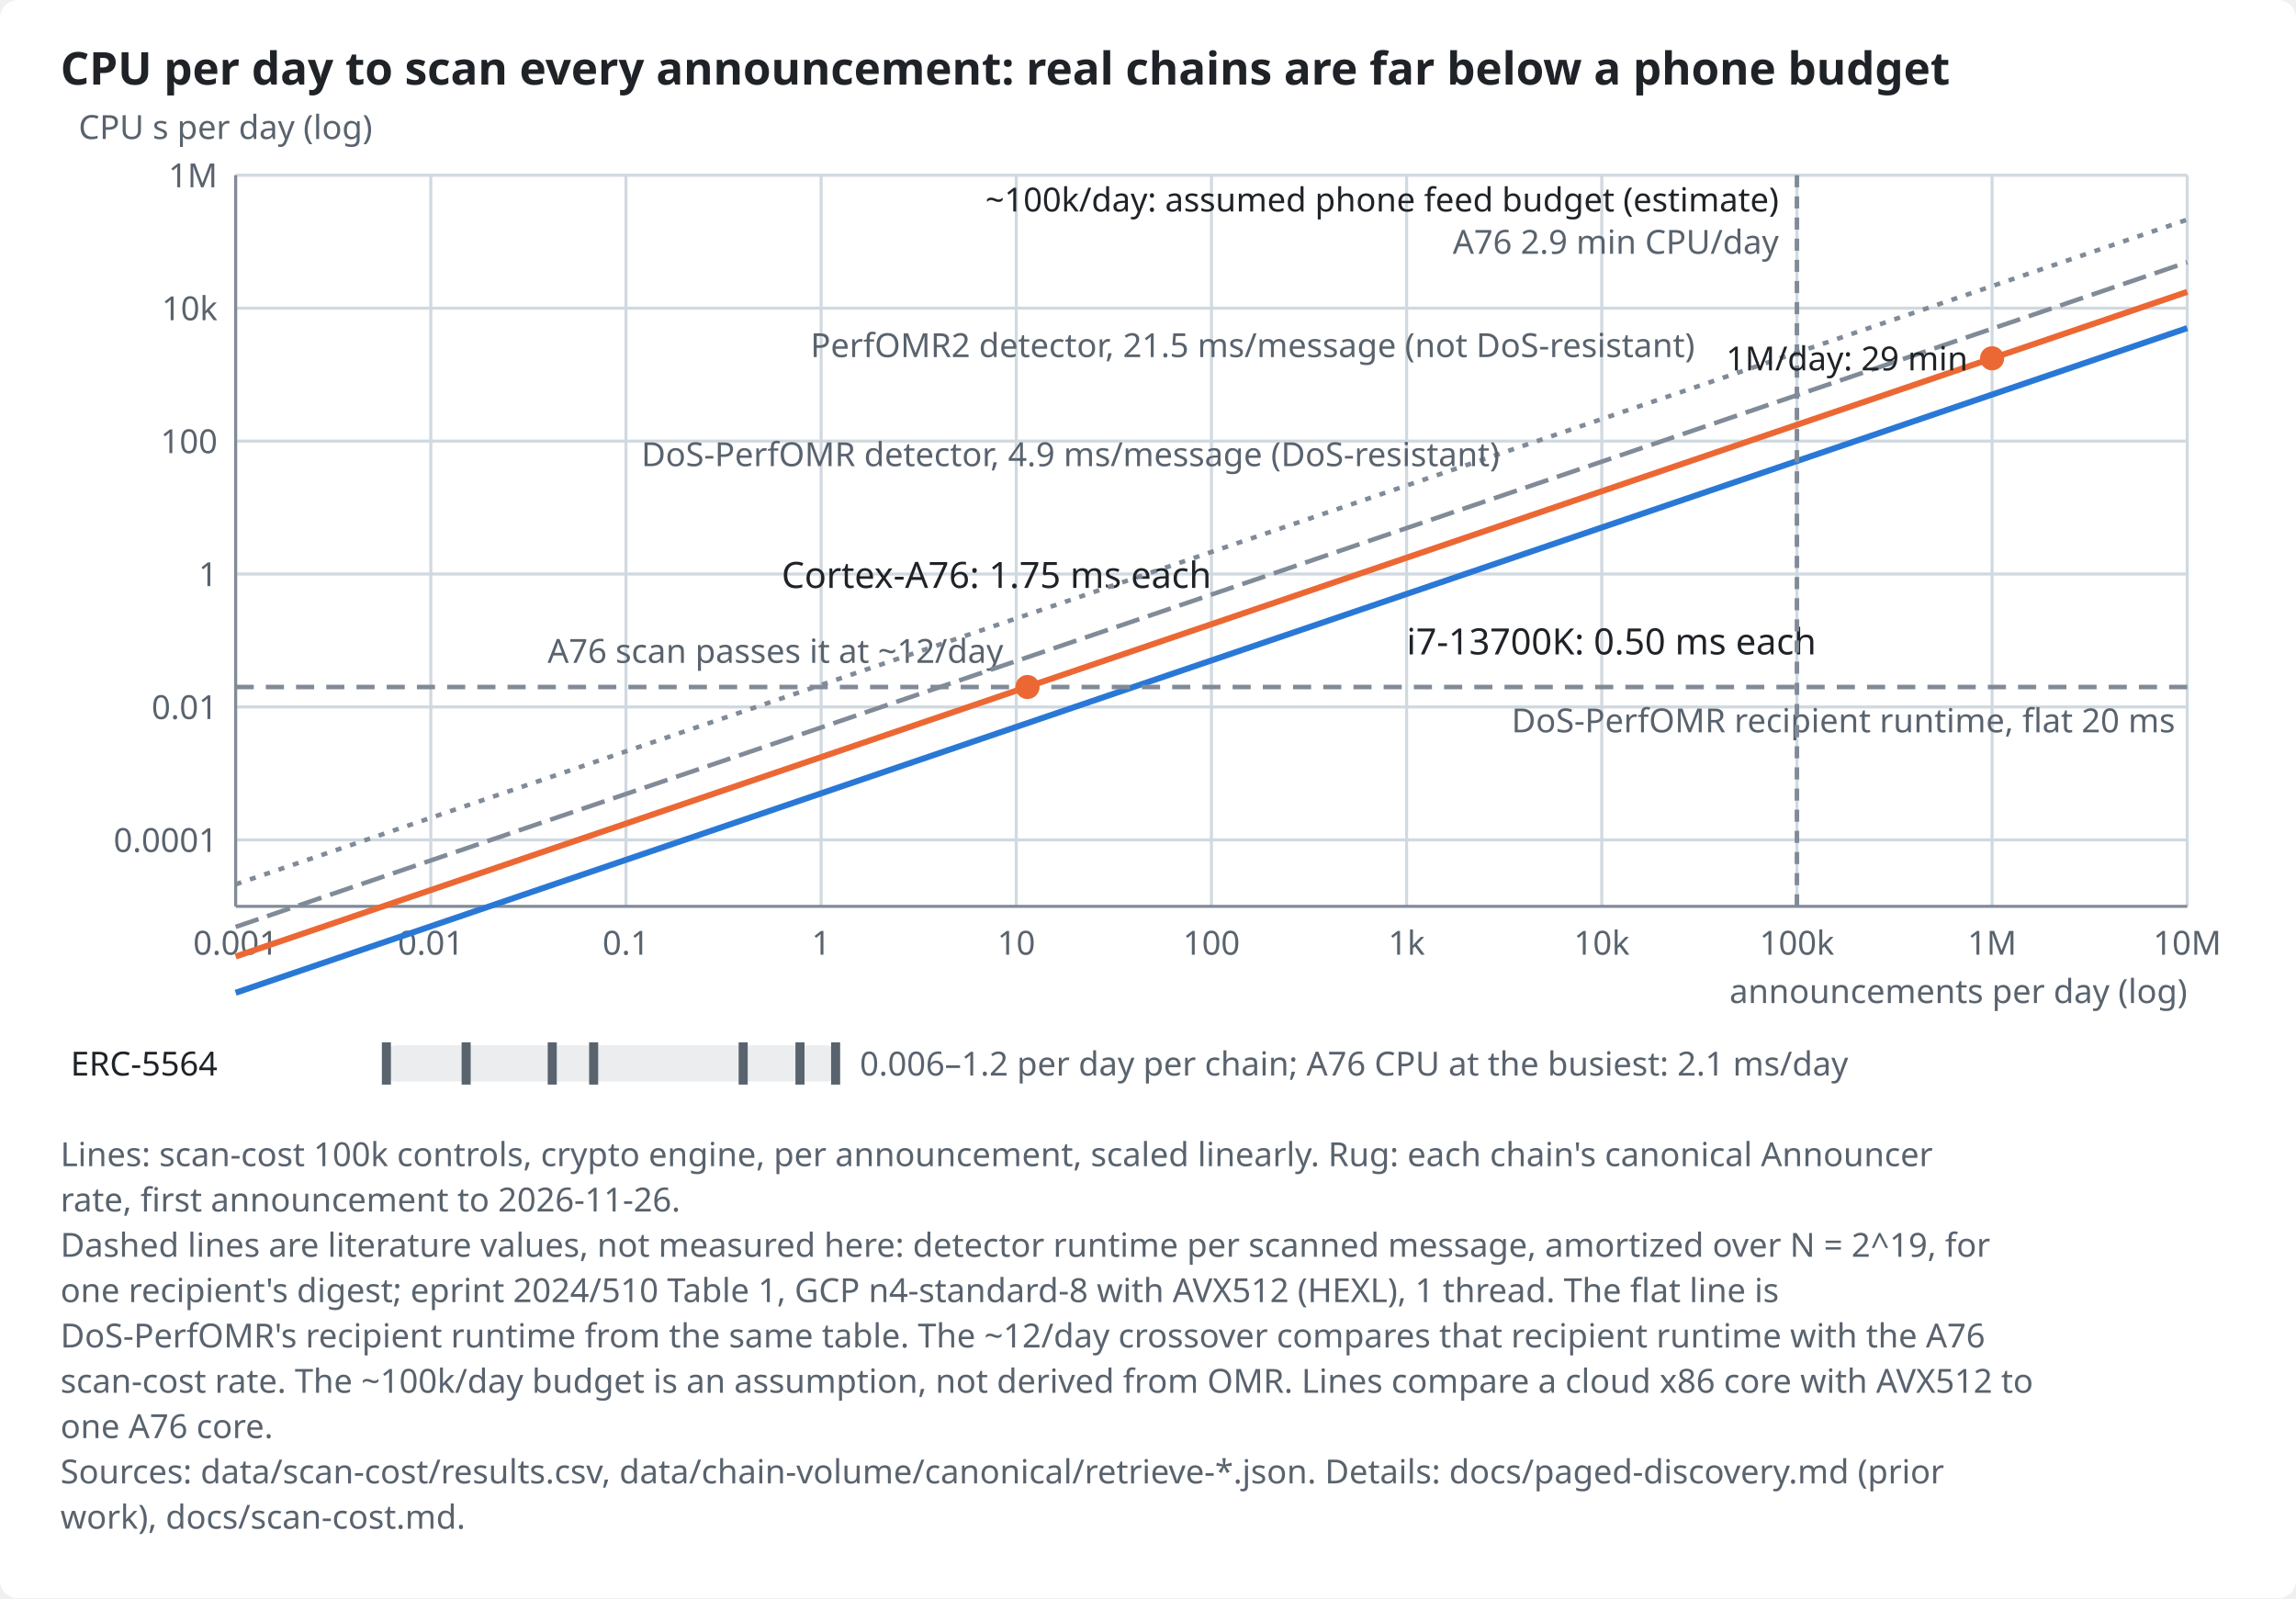
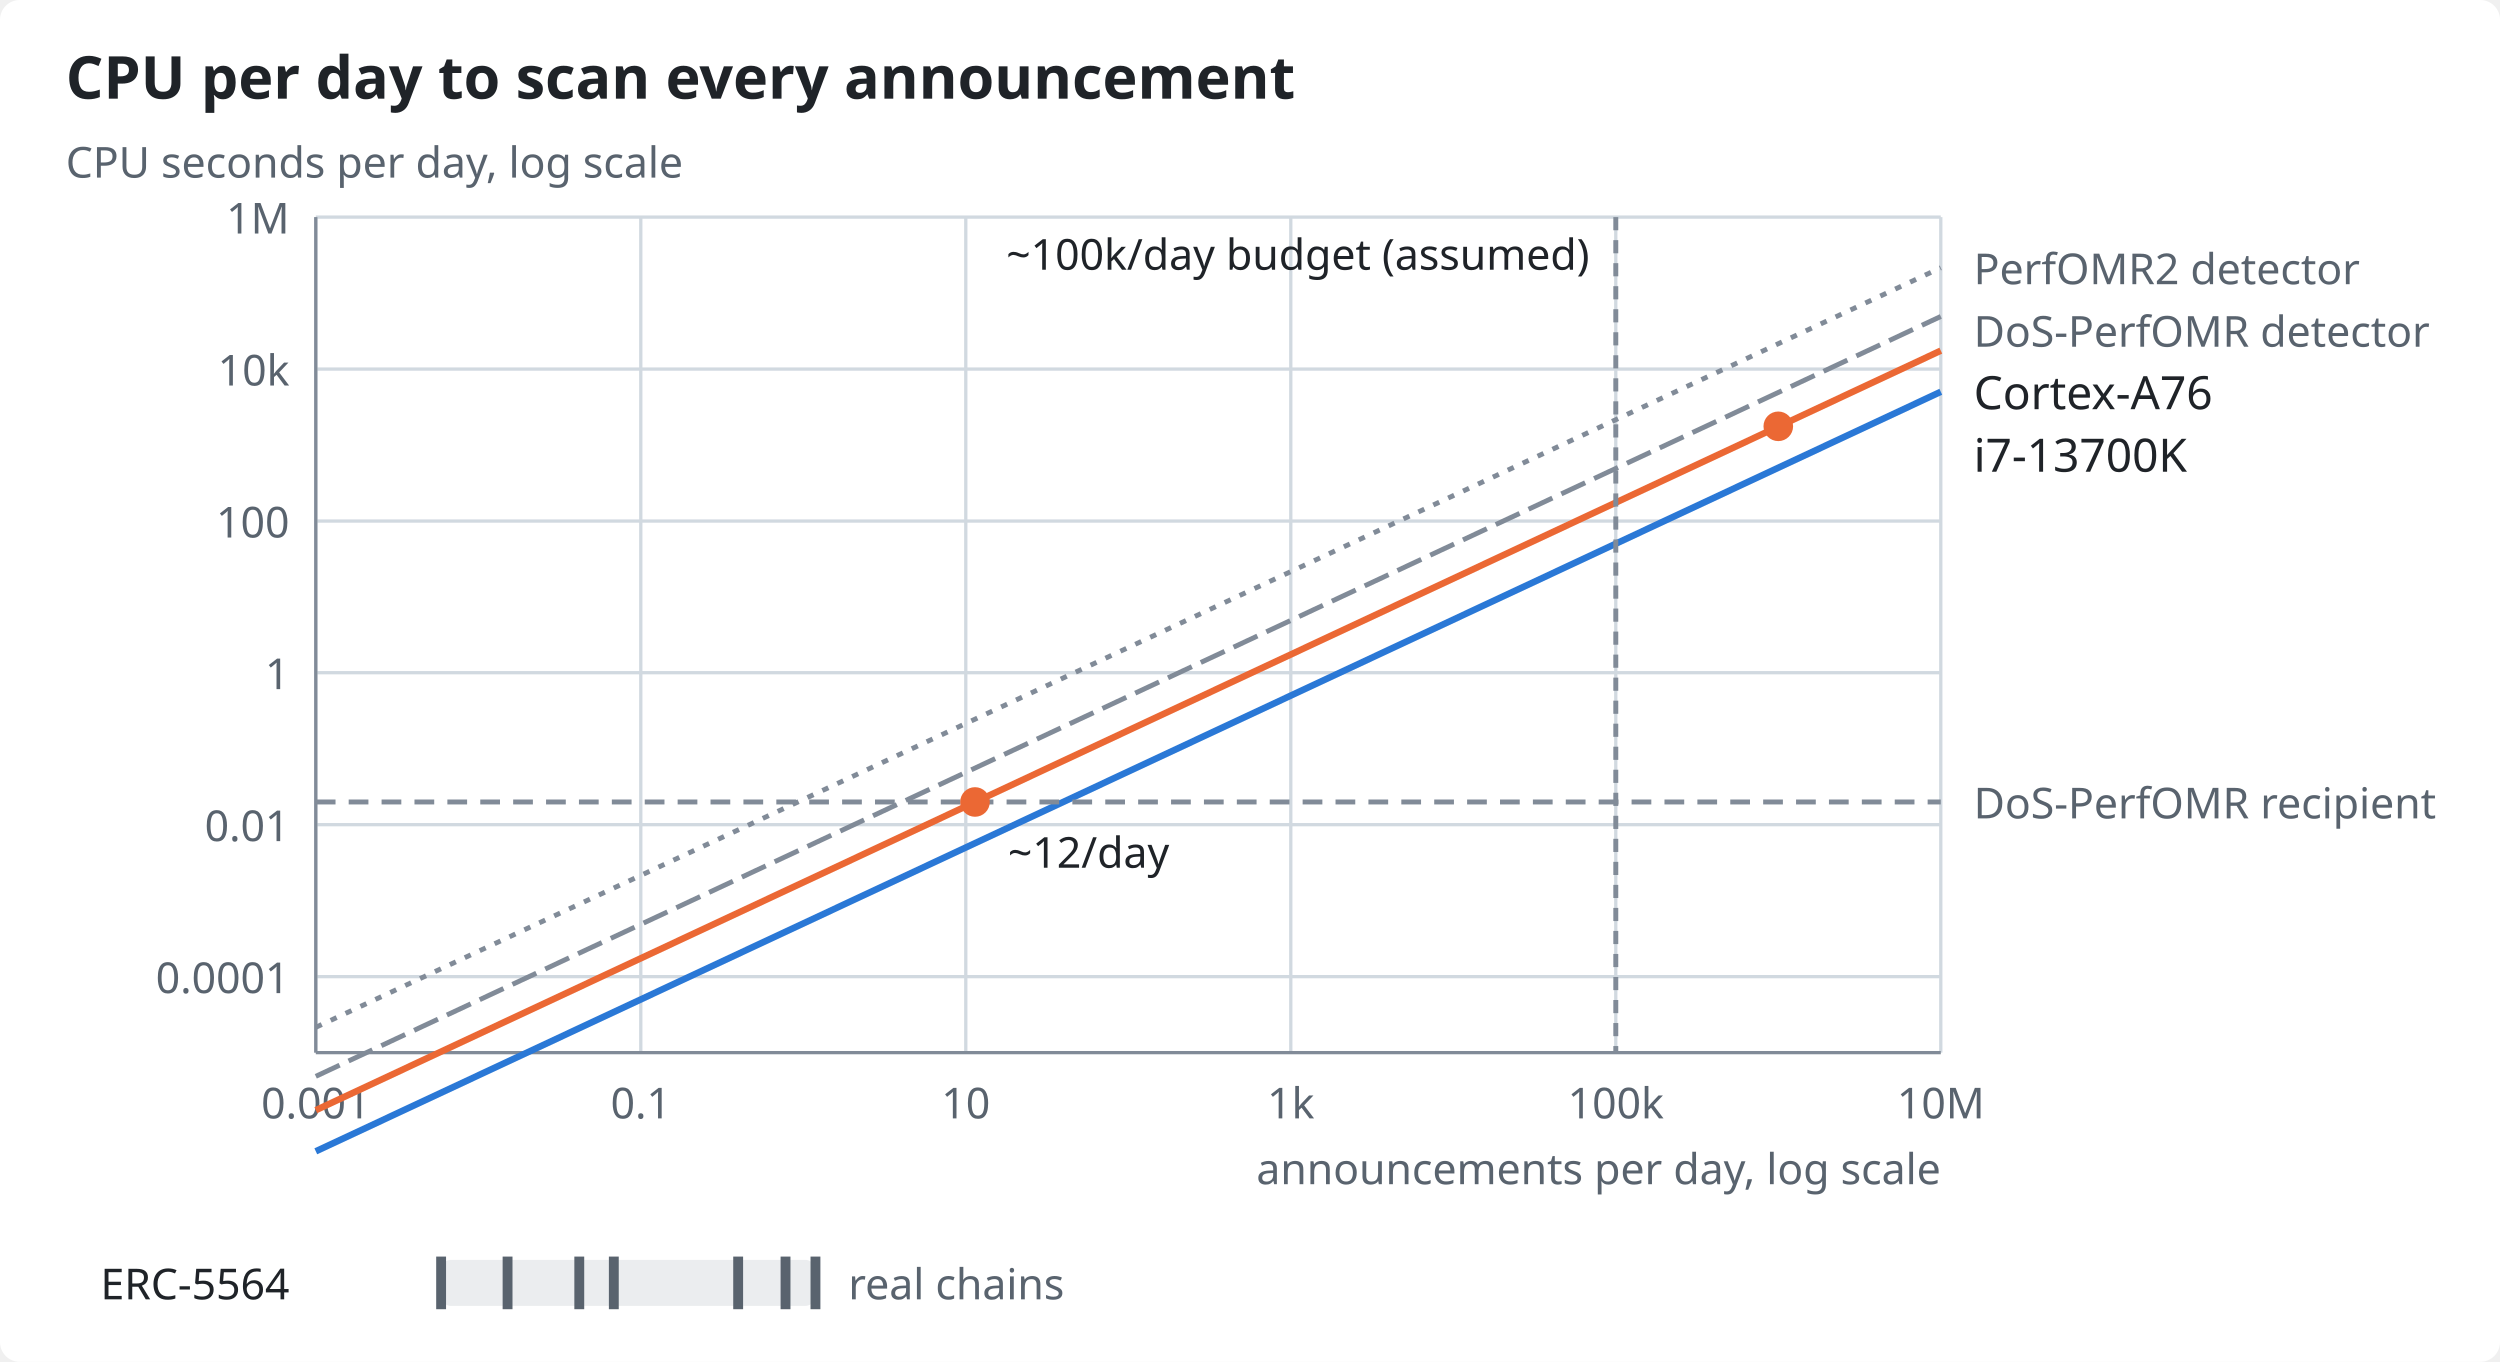
- <svg xmlns="http://www.w3.org/2000/svg" width="760" height="529" viewBox="0 0 760 529" role="img" aria-label="CPU per day to scan announcements against real chain rates and a phone budget">
+ <svg xmlns="http://www.w3.org/2000/svg" width="760" height="414" viewBox="0 0 760 414" role="img" aria-label="CPU per day to scan announcements against real chain rates and a phone budget">
  <style>
  .bg { fill: #ffffff; }
  .ink { fill: #1f2328; }
  .muted { fill: #59636e; }
  .grid { stroke: #d1d9e0; }
  .axis { stroke: #818b98; }
  .gap { stroke: #ffffff; }
  .s1 { fill: #2a78d6; stroke: #2a78d6; }
  .s2 { fill: #eb6834; stroke: #eb6834; }
  .s3 { fill: #1baf7a; stroke: #1baf7a; }
  .band { fill: #818b98; fill-opacity: 0.16; }
  .hollow { fill: #ffffff; }
  @media (prefers-color-scheme: dark) {
    .bg { fill: #0d1117; }
    .ink { fill: #f0f6fc; }
    .muted { fill: #9198a1; }
    .grid { stroke: #2f353d; }
    .axis { stroke: #656c76; }
    .gap { stroke: #0d1117; }
    .s1 { fill: #3987e5; stroke: #3987e5; }
    .s2 { fill: #d95926; stroke: #d95926; }
    .s3 { fill: #199e70; stroke: #199e70; }
    .band { fill: #9198a1; fill-opacity: 0.18; }
    .hollow { fill: #0d1117; }
  }
  text { font-family: -apple-system, BlinkMacSystemFont, "Segoe UI", "Noto Sans", Helvetica, Arial, sans-serif; }
-   .title { font-size: 15px; font-weight: 600; }
-   .label { font-size: 12px; }
-   .small { font-size: 11px; }
+   .title { font-size: 18px; font-weight: 600; }
+   .label { font-size: 14px; }
+   .small { font-size: 13px; }
</style>
-   <rect class="bg" x="0" y="0" width="760" height="529" rx="6" />
-   <text x="20" y="28" class="title ink" text-anchor="start">CPU per day to scan every announcement: real chains are far below a phone budget</text>
-   <line x1="78" y1="58" x2="78" y2="300" class="grid" />
-   <text x="78" y="316" class="small muted" text-anchor="middle">0.001</text>
-   <line x1="142.6" y1="58" x2="142.6" y2="300" class="grid" />
-   <text x="142.6" y="316" class="small muted" text-anchor="middle">0.01</text>
-   <line x1="207.2" y1="58" x2="207.2" y2="300" class="grid" />
-   <text x="207.2" y="316" class="small muted" text-anchor="middle">0.1</text>
-   <line x1="271.8" y1="58" x2="271.8" y2="300" class="grid" />
-   <text x="271.8" y="316" class="small muted" text-anchor="middle">1</text>
-   <line x1="336.4" y1="58" x2="336.4" y2="300" class="grid" />
-   <text x="336.4" y="316" class="small muted" text-anchor="middle">10</text>
-   <line x1="401" y1="58" x2="401" y2="300" class="grid" />
-   <text x="401" y="316" class="small muted" text-anchor="middle">100</text>
-   <line x1="465.6" y1="58" x2="465.6" y2="300" class="grid" />
-   <text x="465.6" y="316" class="small muted" text-anchor="middle">1k</text>
-   <line x1="530.2" y1="58" x2="530.2" y2="300" class="grid" />
-   <text x="530.2" y="316" class="small muted" text-anchor="middle">10k</text>
-   <line x1="594.8" y1="58" x2="594.8" y2="300" class="grid" />
-   <text x="594.8" y="316" class="small muted" text-anchor="middle">100k</text>
-   <line x1="659.4" y1="58" x2="659.4" y2="300" class="grid" />
-   <text x="659.4" y="316" class="small muted" text-anchor="middle">1M</text>
-   <line x1="724" y1="58" x2="724" y2="300" class="grid" />
-   <text x="724" y="316" class="small muted" text-anchor="middle">10M</text>
-   <line x1="78" y1="278" x2="724" y2="278" class="grid" />
-   <text x="72" y="282" class="small muted" text-anchor="end">0.0001</text>
-   <line x1="78" y1="234" x2="724" y2="234" class="grid" />
-   <text x="72" y="238" class="small muted" text-anchor="end">0.01</text>
-   <line x1="78" y1="190" x2="724" y2="190" class="grid" />
-   <text x="72" y="194" class="small muted" text-anchor="end">1</text>
-   <line x1="78" y1="146" x2="724" y2="146" class="grid" />
-   <text x="72" y="150" class="small muted" text-anchor="end">100</text>
-   <line x1="78" y1="102" x2="724" y2="102" class="grid" />
-   <text x="72" y="106" class="small muted" text-anchor="end">10k</text>
-   <line x1="78" y1="58" x2="724" y2="58" class="grid" />
-   <text x="72" y="62" class="small muted" text-anchor="end">1M</text>
-   <line x1="78" y1="300" x2="724" y2="300" class="axis" />
-   <line x1="78" y1="58" x2="78" y2="300" class="axis" />
-   <text x="724" y="332" class="small muted" text-anchor="end">announcements per day (log)</text>
-   <text x="26" y="46" class="small muted" text-anchor="start">CPU s per day (log)</text>
-   <line x1="78" y1="328.6" x2="724" y2="108.6" class="s1" stroke-width="2" />
-   <text x="465.6" y="216.6" class="label ink" text-anchor="start">i7-13700K: 0.50 ms each</text>
-   <line x1="78" y1="316.6" x2="724" y2="96.6" class="s2" stroke-width="2" />
-   <text x="401" y="194.6" class="label ink" text-anchor="end">Cortex-A76: 1.75 ms each</text>
-   <line x1="78" y1="227.4" x2="724" y2="227.4" class="axis" stroke-width="1.5" stroke-dasharray="6 4" />
-   <text x="720" y="242.4" class="small muted" text-anchor="end">DoS-PerfOMR recipient runtime, flat 20 ms</text>
-   <circle cx="340.1" cy="227.4" r="3.5" class="s2" />
-   <text x="332.1" y="219.4" class="small muted" text-anchor="end">A76 scan passes it at ~12/day</text>
-   <line x1="78" y1="292.7" x2="724" y2="72.7" class="axis" stroke-width="1.5" stroke-dasharray="2 3" />
-   <text x="561" y="118.2" class="small muted" text-anchor="end">PerfOMR2 detector, 21.5 ms/message (not DoS-resistant)</text>
-   <line x1="78" y1="306.8" x2="724" y2="86.8" class="axis" stroke-width="1.5" stroke-dasharray="8 3" />
-   <text x="496.4" y="154.3" class="small muted" text-anchor="end">DoS-PerfOMR detector, 4.9 ms/message (DoS-resistant)</text>
-   <line x1="594.8" y1="58" x2="594.8" y2="300" class="axis" stroke-width="1.5" stroke-dasharray="4 3" />
-   <text x="588.8" y="70" class="small ink" text-anchor="end">~100k/day: assumed phone feed budget (estimate)</text>
-   <text x="588.8" y="84" class="small muted" text-anchor="end">A76 2.9 min CPU/day</text>
-   <circle cx="659.4" cy="118.6" r="3.5" class="s2" />
-   <text x="651.4" y="122.6" class="small ink" text-anchor="end">1M/day: 29 min</text>
-   <rect x="127.9" y="346" width="148.7" height="12" class="band" rx="3" />
-   <rect x="244.5" y="345" width="3" height="14" class="muted" />
-   <rect x="263.3" y="345" width="3" height="14" class="muted" />
-   <rect x="195" y="345" width="3" height="14" class="muted" />
-   <rect x="152.8" y="345" width="3" height="14" class="muted" />
-   <rect x="126.4" y="345" width="3" height="14" class="muted" />
-   <rect x="181.3" y="345" width="3" height="14" class="muted" />
-   <rect x="275.1" y="345" width="3" height="14" class="muted" />
-   <text x="72" y="356" class="small ink" text-anchor="end">ERC-5564</text>
-   <text x="284.6" y="356" class="small muted" text-anchor="start">0.006–1.2 per day per chain; A76 CPU at the busiest: 2.1 ms/day</text>
-   <text x="20" y="386" class="small muted" text-anchor="start">Lines: scan-cost 100k controls, crypto engine, per announcement, scaled linearly. Rug: each chain's canonical Announcer</text>
-   <text x="20" y="401" class="small muted" text-anchor="start">rate, first announcement to 2026-11-26.</text>
-   <text x="20" y="416" class="small muted" text-anchor="start">Dashed lines are literature values, not measured here: detector runtime per scanned message, amortized over N = 2^19, for</text>
-   <text x="20" y="431" class="small muted" text-anchor="start">one recipient's digest; eprint 2024/510 Table 1, GCP n4-standard-8 with AVX512 (HEXL), 1 thread. The flat line is</text>
-   <text x="20" y="446" class="small muted" text-anchor="start">DoS-PerfOMR's recipient runtime from the same table. The ~12/day crossover compares that recipient runtime with the A76</text>
-   <text x="20" y="461" class="small muted" text-anchor="start">scan-cost rate. The ~100k/day budget is an assumption, not derived from OMR. Lines compare a cloud x86 core with AVX512 to</text>
-   <text x="20" y="476" class="small muted" text-anchor="start">one A76 core.</text>
-   <text x="20" y="491" class="small muted" text-anchor="start">Sources: data/scan-cost/results.csv, data/chain-volume/canonical/retrieve-*.json. Details: docs/paged-discovery.md (prior</text>
-   <text x="20" y="506" class="small muted" text-anchor="start">work), docs/scan-cost.md.</text>
+   <rect class="bg" x="0" y="0" width="760" height="414" rx="6" />
+   <text x="20" y="30" class="title ink" text-anchor="start">CPU per day to scan every announcement</text>
+   <text x="20" y="54" class="small muted" text-anchor="start">CPU seconds per day, log scale</text>
+   <line x1="96" y1="66" x2="96" y2="320" class="grid" />
+   <text x="96" y="340" class="small muted" text-anchor="middle">0.001</text>
+   <line x1="194.8" y1="66" x2="194.8" y2="320" class="grid" />
+   <text x="194.8" y="340" class="small muted" text-anchor="middle">0.1</text>
+   <line x1="293.6" y1="66" x2="293.6" y2="320" class="grid" />
+   <text x="293.6" y="340" class="small muted" text-anchor="middle">10</text>
+   <line x1="392.4" y1="66" x2="392.4" y2="320" class="grid" />
+   <text x="392.4" y="340" class="small muted" text-anchor="middle">1k</text>
+   <line x1="491.2" y1="66" x2="491.2" y2="320" class="grid" />
+   <text x="491.2" y="340" class="small muted" text-anchor="middle">100k</text>
+   <line x1="590" y1="66" x2="590" y2="320" class="grid" />
+   <text x="590" y="340" class="small muted" text-anchor="middle">10M</text>
+   <line x1="96" y1="296.9" x2="590" y2="296.9" class="grid" />
+   <text x="88" y="301.9" class="small muted" text-anchor="end">0.0001</text>
+   <line x1="96" y1="250.7" x2="590" y2="250.7" class="grid" />
+   <text x="88" y="255.7" class="small muted" text-anchor="end">0.01</text>
+   <line x1="96" y1="204.5" x2="590" y2="204.5" class="grid" />
+   <text x="88" y="209.5" class="small muted" text-anchor="end">1</text>
+   <line x1="96" y1="158.4" x2="590" y2="158.4" class="grid" />
+   <text x="88" y="163.4" class="small muted" text-anchor="end">100</text>
+   <line x1="96" y1="112.2" x2="590" y2="112.2" class="grid" />
+   <text x="88" y="117.2" class="small muted" text-anchor="end">10k</text>
+   <line x1="96" y1="66" x2="590" y2="66" class="grid" />
+   <text x="88" y="71" class="small muted" text-anchor="end">1M</text>
+   <line x1="96" y1="320" x2="590" y2="320" class="axis" />
+   <line x1="96" y1="66" x2="96" y2="320" class="axis" />
+   <text x="590" y="360" class="small muted" text-anchor="end">announcements per day, log scale</text>
+   <line x1="96" y1="350" x2="590" y2="119.1" class="s1" stroke-width="2" />
+   <line x1="96" y1="337.5" x2="590" y2="106.6" class="s2" stroke-width="2" />
+   <line x1="96" y1="243.8" x2="590" y2="243.8" class="axis" stroke-width="1.5" stroke-dasharray="6 4" />
+   <circle cx="296.4" cy="243.8" r="4" class="s2" />
+   <text x="306.4" y="263.8" class="small ink" text-anchor="start">~12/day</text>
+   <line x1="96" y1="312.3" x2="590" y2="81.4" class="axis" stroke-width="1.5" stroke-dasharray="2 3" />
+   <line x1="96" y1="327.2" x2="590" y2="96.2" class="axis" stroke-width="1.5" stroke-dasharray="8 3" />
+   <text x="600" y="86.4" class="small muted" text-anchor="start">PerfOMR2 detector</text>
+   <text x="600" y="105.4" class="small muted" text-anchor="start">DoS-PerfOMR detector</text>
+   <text x="600" y="124.4" class="label ink" text-anchor="start">Cortex-A76</text>
+   <text x="600" y="143.4" class="label ink" text-anchor="start">i7-13700K</text>
+   <text x="600" y="248.8" class="small muted" text-anchor="start">DoS-PerfOMR recipient</text>
+   <line x1="491.2" y1="66" x2="491.2" y2="320" class="axis" stroke-width="1.5" stroke-dasharray="4 3" />
+   <text x="483.2" y="82" class="small ink" text-anchor="end">~100k/day budget (assumed)</text>
+   <circle cx="540.6" cy="129.6" r="4" class="s2" />
+   <rect x="134.1" y="383" width="113.7" height="14" class="band" rx="3" />
+   <rect x="222.9" y="382" width="3" height="16" class="muted" />
+   <rect x="237.3" y="382" width="3" height="16" class="muted" />
+   <rect x="185.1" y="382" width="3" height="16" class="muted" />
+   <rect x="152.8" y="382" width="3" height="16" class="muted" />
+   <rect x="132.6" y="382" width="3" height="16" class="muted" />
+   <rect x="174.6" y="382" width="3" height="16" class="muted" />
+   <rect x="246.4" y="382" width="3" height="16" class="muted" />
+   <text x="88" y="395" class="small ink" text-anchor="end">ERC-5564</text>
+   <text x="257.9" y="395" class="small muted" text-anchor="start">real chains</text>
</svg>
